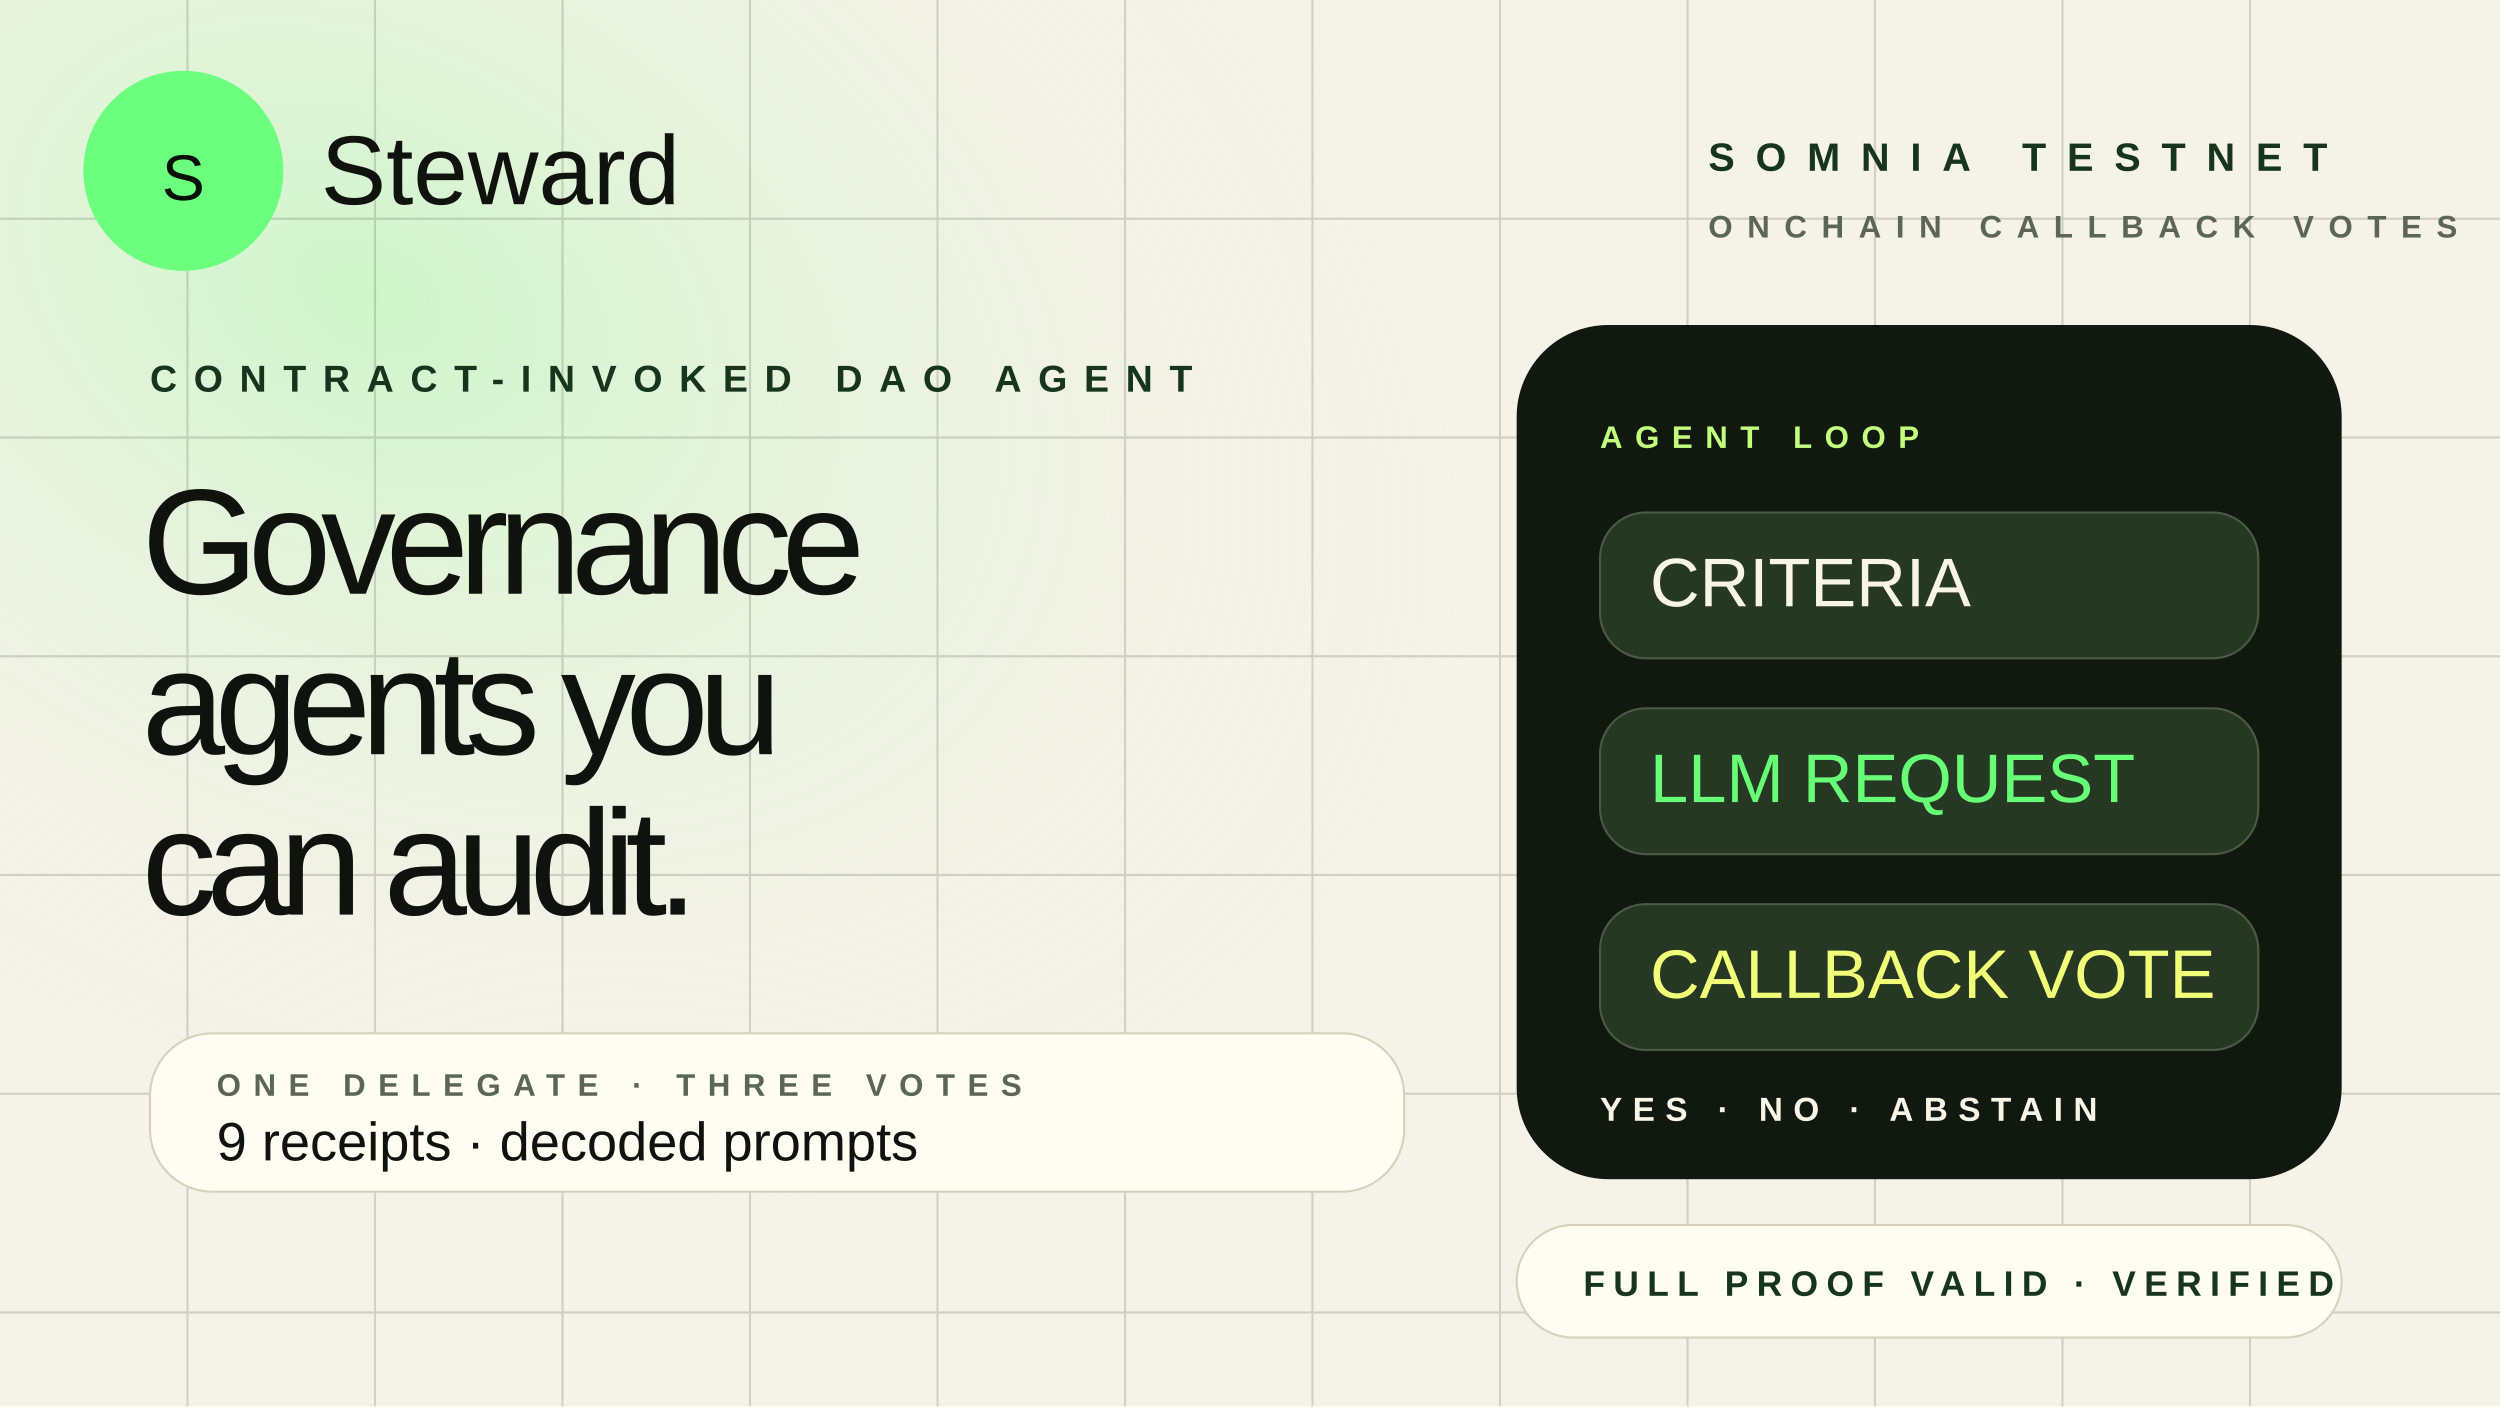
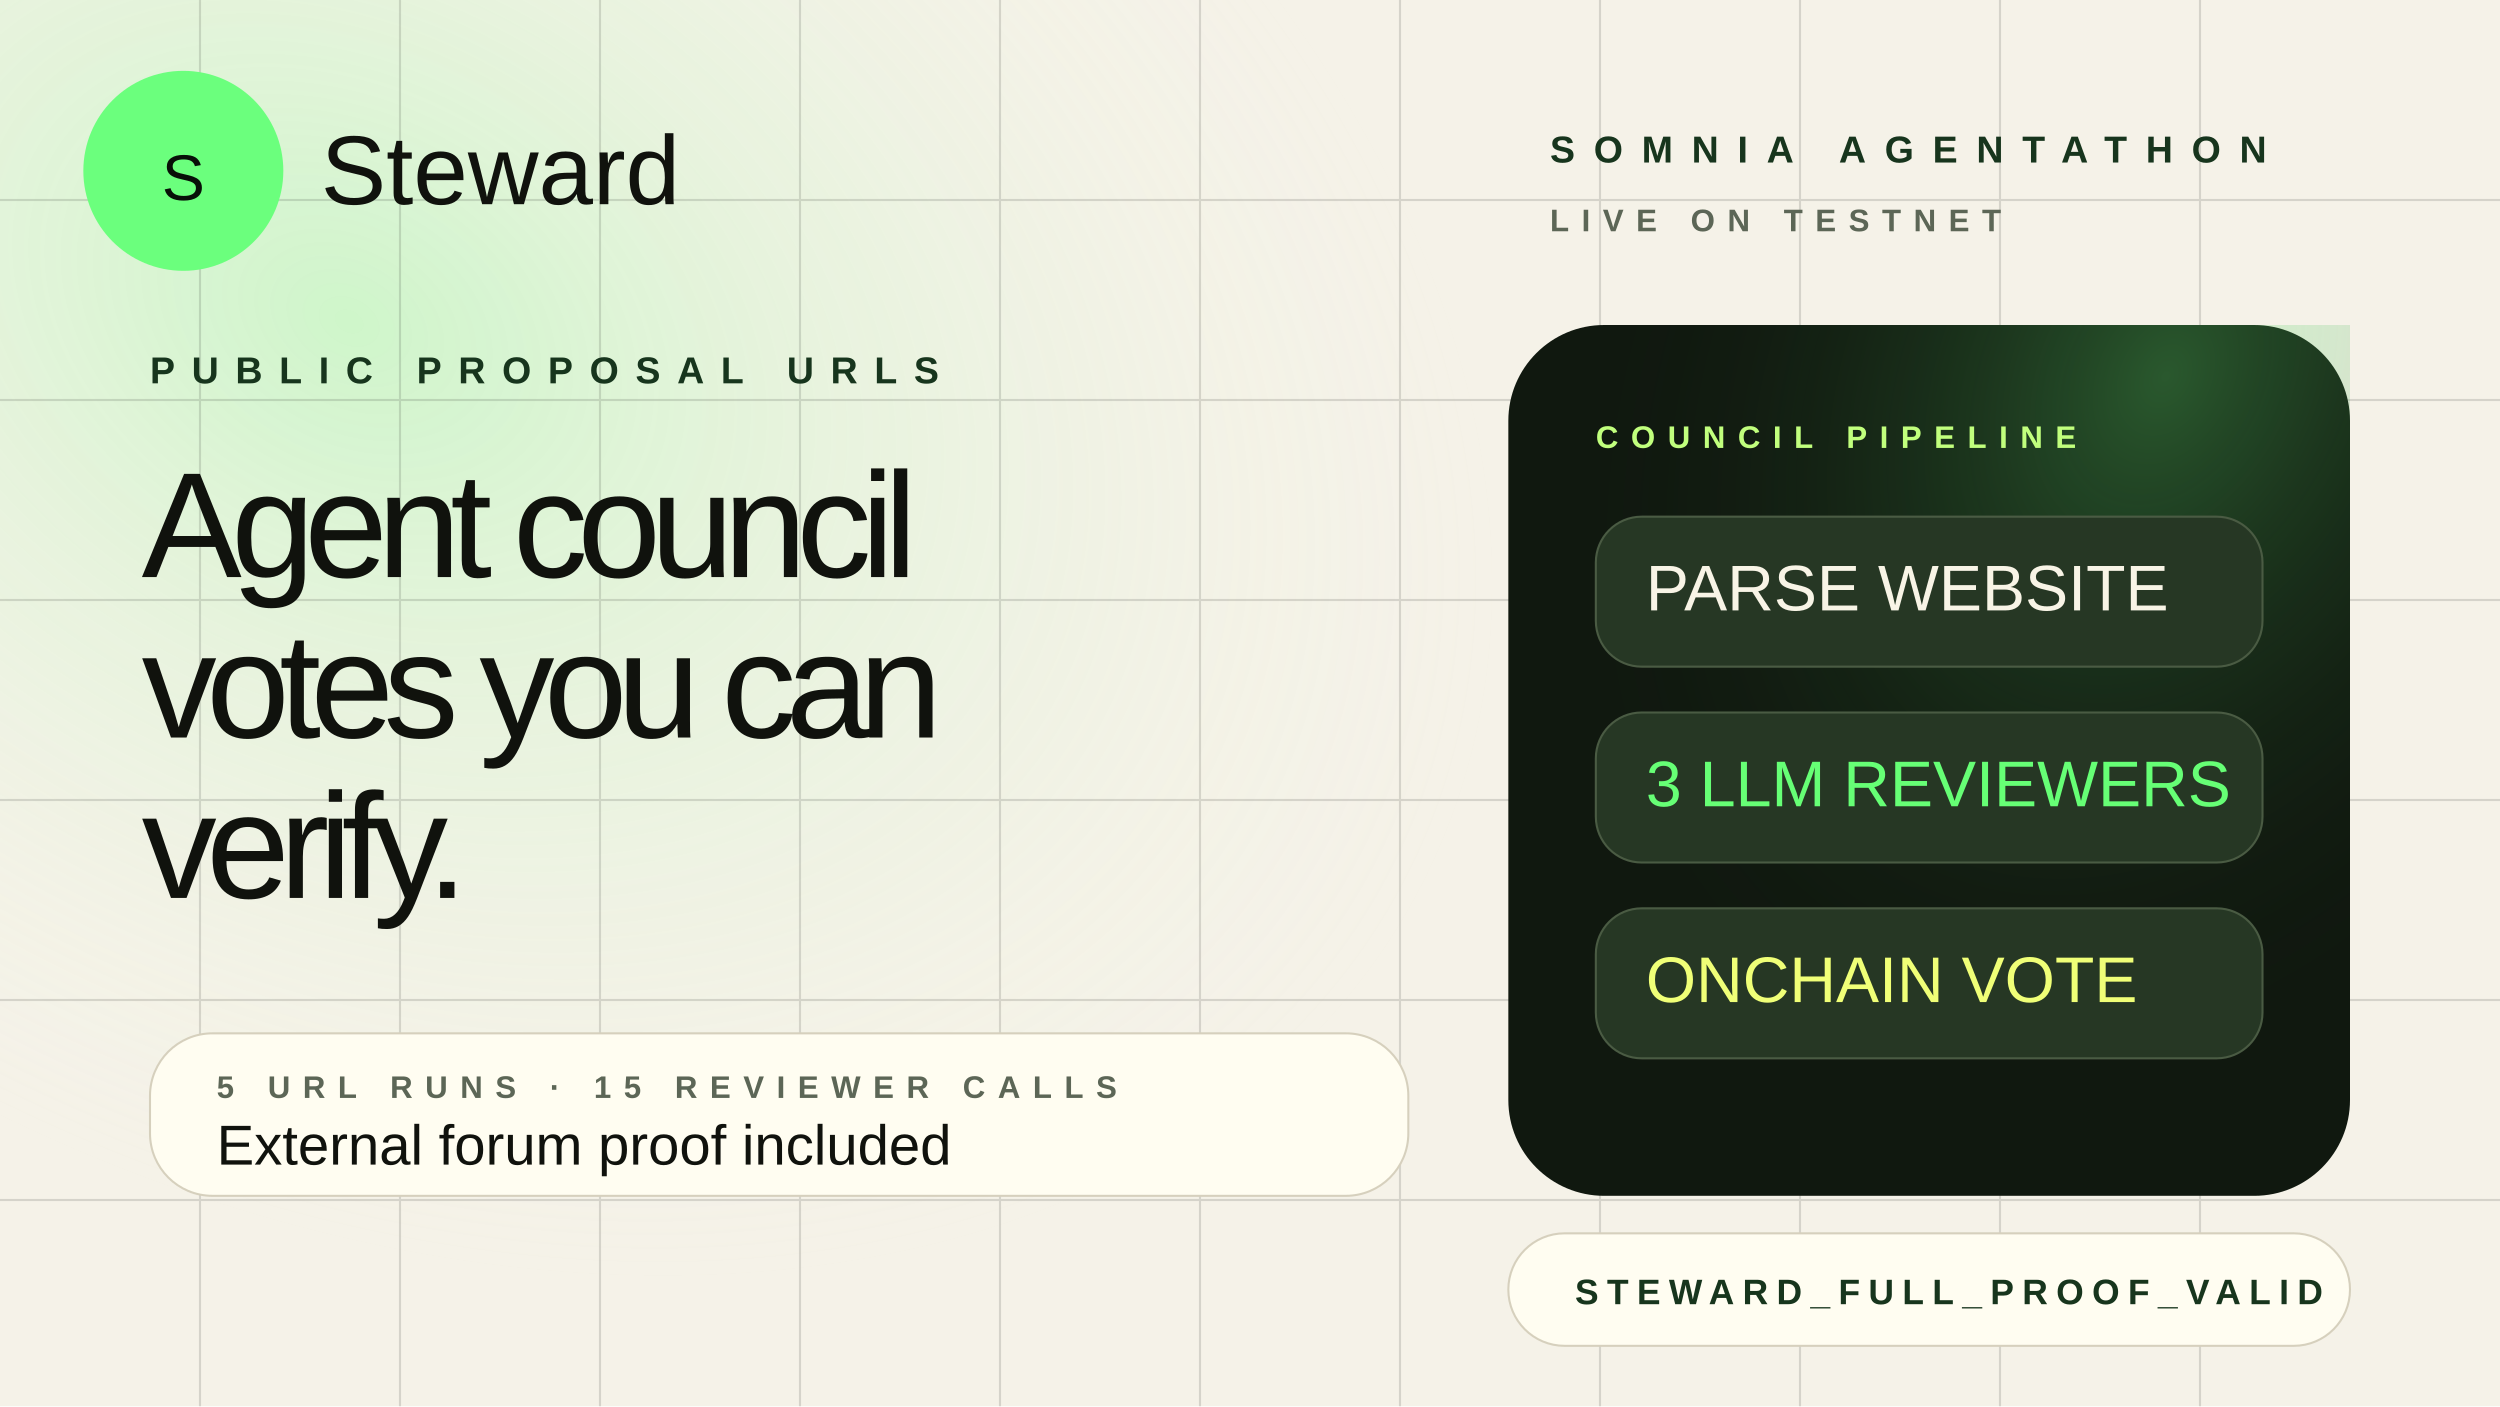
<svg xmlns="http://www.w3.org/2000/svg" width="1200" height="675" viewBox="0 0 1200 675" fill="none">
  <rect width="1200" height="675" fill="#F5F2E8" />
-   <path d="M0 0H1200V675H0V0Z" fill="#F5F2E8" />
-   <path d="M0 0H1200V675H0V0Z" fill="url(#glow)" />
-   <g opacity="0.16">
-     <path d="M0 105H1200M0 210H1200M0 315H1200M0 420H1200M0 525H1200M0 630H1200" stroke="#10120D" />
-     <path d="M90 0V675M180 0V675M270 0V675M360 0V675M450 0V675M540 0V675M630 0V675M720 0V675M810 0V675M900 0V675M990 0V675M1080 0V675" stroke="#10120D" />
+   <path d="M0 0H1200V675H0V0Z" fill="url(#paperGlow)" />
+   <g opacity="0.14">
+     <path d="M0 96H1200M0 192H1200M0 288H1200M0 384H1200M0 480H1200M0 576H1200" stroke="#10120D" />
+     <path d="M96 0V675M192 0V675M288 0V675M384 0V675M480 0V675M576 0V675M672 0V675M768 0V675M864 0V675M960 0V675M1056 0V675" stroke="#10120D" />
  </g>
  <circle cx="88" cy="82" r="48" fill="#6BFF7D" />
  <text x="88" y="96" text-anchor="middle" font-family="Arial Black, Arial, sans-serif" font-size="31" fill="#081008">S</text>
  <text x="154" y="98" font-family="Arial Black, Arial, sans-serif" font-size="47" fill="#10120D">Steward</text>
-   <text x="820" y="82" font-family="Arial, sans-serif" font-size="19" font-weight="900" letter-spacing="10" fill="#17351D">SOMNIA TESTNET</text>
-   <text x="820" y="114" font-family="Arial, sans-serif" font-size="15" font-weight="900" letter-spacing="7" fill="#5C6656">ONCHAIN CALLBACK VOTES</text>
-   <text x="72" y="188" font-family="Arial, sans-serif" font-size="18" font-weight="900" letter-spacing="8" fill="#17351D">CONTRACT-INVOKED DAO AGENT</text>
-   <text x="68" y="285" font-family="Arial Black, Arial, sans-serif" font-size="72" letter-spacing="-5" fill="#10120D">Governance</text>
-   <text x="68" y="362" font-family="Arial Black, Arial, sans-serif" font-size="72" letter-spacing="-5" fill="#10120D">agents you</text>
-   <text x="68" y="439" font-family="Arial Black, Arial, sans-serif" font-size="72" letter-spacing="-5" fill="#10120D">can audit.</text>
-   <rect x="72" y="496" width="602" height="76" rx="30" fill="#FFFDF1" stroke="#D6D0BD" />
-   <text x="104" y="526" font-family="Arial, sans-serif" font-size="15" font-weight="900" letter-spacing="6" fill="#5C6656">ONE DELEGATE · THREE VOTES</text>
-   <text x="104" y="557" font-family="Arial Black, Arial, sans-serif" font-size="26" fill="#10120D">9 receipts · decoded prompts</text>
-   <rect x="728" y="156" width="396" height="410" rx="44" fill="#10180F" />
-   <text x="768" y="215" font-family="Arial, sans-serif" font-size="15" font-weight="900" letter-spacing="6" fill="#C1FF7D">AGENT LOOP</text>
-   <rect x="768" y="246" width="316" height="70" rx="22" fill="#263724" stroke="#4A5B43" />
-   <text x="792" y="291" font-family="Arial Black, Arial, sans-serif" font-size="33" fill="#F8F4E6">CRITERIA</text>
-   <rect x="768" y="340" width="316" height="70" rx="22" fill="#263724" stroke="#4A5B43" />
-   <text x="792" y="385" font-family="Arial Black, Arial, sans-serif" font-size="33" fill="#66FF75">LLM REQUEST</text>
-   <rect x="768" y="434" width="316" height="70" rx="22" fill="#263724" stroke="#4A5B43" />
-   <text x="792" y="479" font-family="Arial Black, Arial, sans-serif" font-size="33" fill="#F0FF77">CALLBACK VOTE</text>
-   <text x="768" y="538" font-family="Arial, sans-serif" font-size="16" font-weight="900" letter-spacing="5" fill="#F8F4E6">YES · NO · ABSTAIN</text>
-   <rect x="728" y="588" width="396" height="54" rx="27" fill="#FFFDF1" stroke="#D6D0BD" />
-   <text x="760" y="622" font-family="Arial, sans-serif" font-size="17" font-weight="900" letter-spacing="4" fill="#17351D">FULL PROOF VALID · VERIFIED</text>
+   <text x="744" y="78" font-family="Arial, sans-serif" font-size="18" font-weight="900" letter-spacing="9" fill="#17351D">SOMNIA AGENTATHON</text>
+   <text x="744" y="111" font-family="Arial, sans-serif" font-size="15" font-weight="900" letter-spacing="6" fill="#5C6656">LIVE ON TESTNET</text>
+   <text x="72" y="184" font-family="Arial, sans-serif" font-size="18" font-weight="900" letter-spacing="8" fill="#17351D">PUBLIC PROPOSAL URLS</text>
+   <text x="68" y="277" font-family="Arial Black, Arial, sans-serif" font-size="72" letter-spacing="-5" fill="#10120D">Agent council</text>
+   <text x="68" y="354" font-family="Arial Black, Arial, sans-serif" font-size="72" letter-spacing="-5" fill="#10120D">votes you can</text>
+   <text x="68" y="431" font-family="Arial Black, Arial, sans-serif" font-size="72" letter-spacing="-5" fill="#10120D">verify.</text>
+   <rect x="72" y="496" width="604" height="78" rx="30" fill="#FFFDF1" stroke="#D6D0BD" />
+   <text x="104" y="527" font-family="Arial, sans-serif" font-size="15" font-weight="900" letter-spacing="6" fill="#5C6656">5 URL RUNS · 15 REVIEWER CALLS</text>
+   <text x="104" y="559" font-family="Arial Black, Arial, sans-serif" font-size="27" fill="#10120D">External forum proof included</text>
+   <rect x="724" y="156" width="404" height="418" rx="46" fill="#10180F" />
+   <path d="M724 156H1128V574H724V156Z" fill="url(#panelGlow)" />
+   <text x="766" y="215" font-family="Arial, sans-serif" font-size="15" font-weight="900" letter-spacing="6" fill="#C1FF7D">COUNCIL PIPELINE</text>
+   <rect x="766" y="248" width="320" height="72" rx="22" fill="#263724" stroke="#4A5B43" />
+   <text x="790" y="293" font-family="Arial Black, Arial, sans-serif" font-size="31" fill="#F8F4E6">PARSE WEBSITE</text>
+   <rect x="766" y="342" width="320" height="72" rx="22" fill="#263724" stroke="#4A5B43" />
+   <text x="790" y="387" font-family="Arial Black, Arial, sans-serif" font-size="31" fill="#66FF75">3 LLM REVIEWERS</text>
+   <rect x="766" y="436" width="320" height="72" rx="22" fill="#263724" stroke="#4A5B43" />
+   <text x="790" y="481" font-family="Arial Black, Arial, sans-serif" font-size="31" fill="#F0FF77">ONCHAIN VOTE</text>
+   <rect x="724" y="592" width="404" height="54" rx="27" fill="#FFFDF1" stroke="#D6D0BD" />
+   <text x="756" y="626" font-family="Arial, sans-serif" font-size="17" font-weight="900" letter-spacing="4" fill="#17351D">STEWARD_FULL_PROOF_VALID</text>
  <defs>
-     <radialGradient id="glow" cx="0" cy="0" r="1" gradientUnits="userSpaceOnUse" gradientTransform="translate(176 139) rotate(27.1125) scale(575 395)">
+     <radialGradient id="paperGlow" cx="0" cy="0" r="1" gradientUnits="userSpaceOnUse" gradientTransform="translate(166 150) rotate(29) scale(590 420)">
      <stop stop-color="#6BFF7D" stop-opacity="0.28" />
      <stop offset="1" stop-color="#F5F2E8" stop-opacity="0" />
    </radialGradient>
+     <radialGradient id="panelGlow" cx="0" cy="0" r="1" gradientUnits="userSpaceOnUse" gradientTransform="translate(1040 180) rotate(117) scale(360 260)">
+       <stop stop-color="#6BFF7D" stop-opacity="0.28" />
+       <stop offset="1" stop-color="#10180F" stop-opacity="0" />
+     </radialGradient>
  </defs>
</svg>
